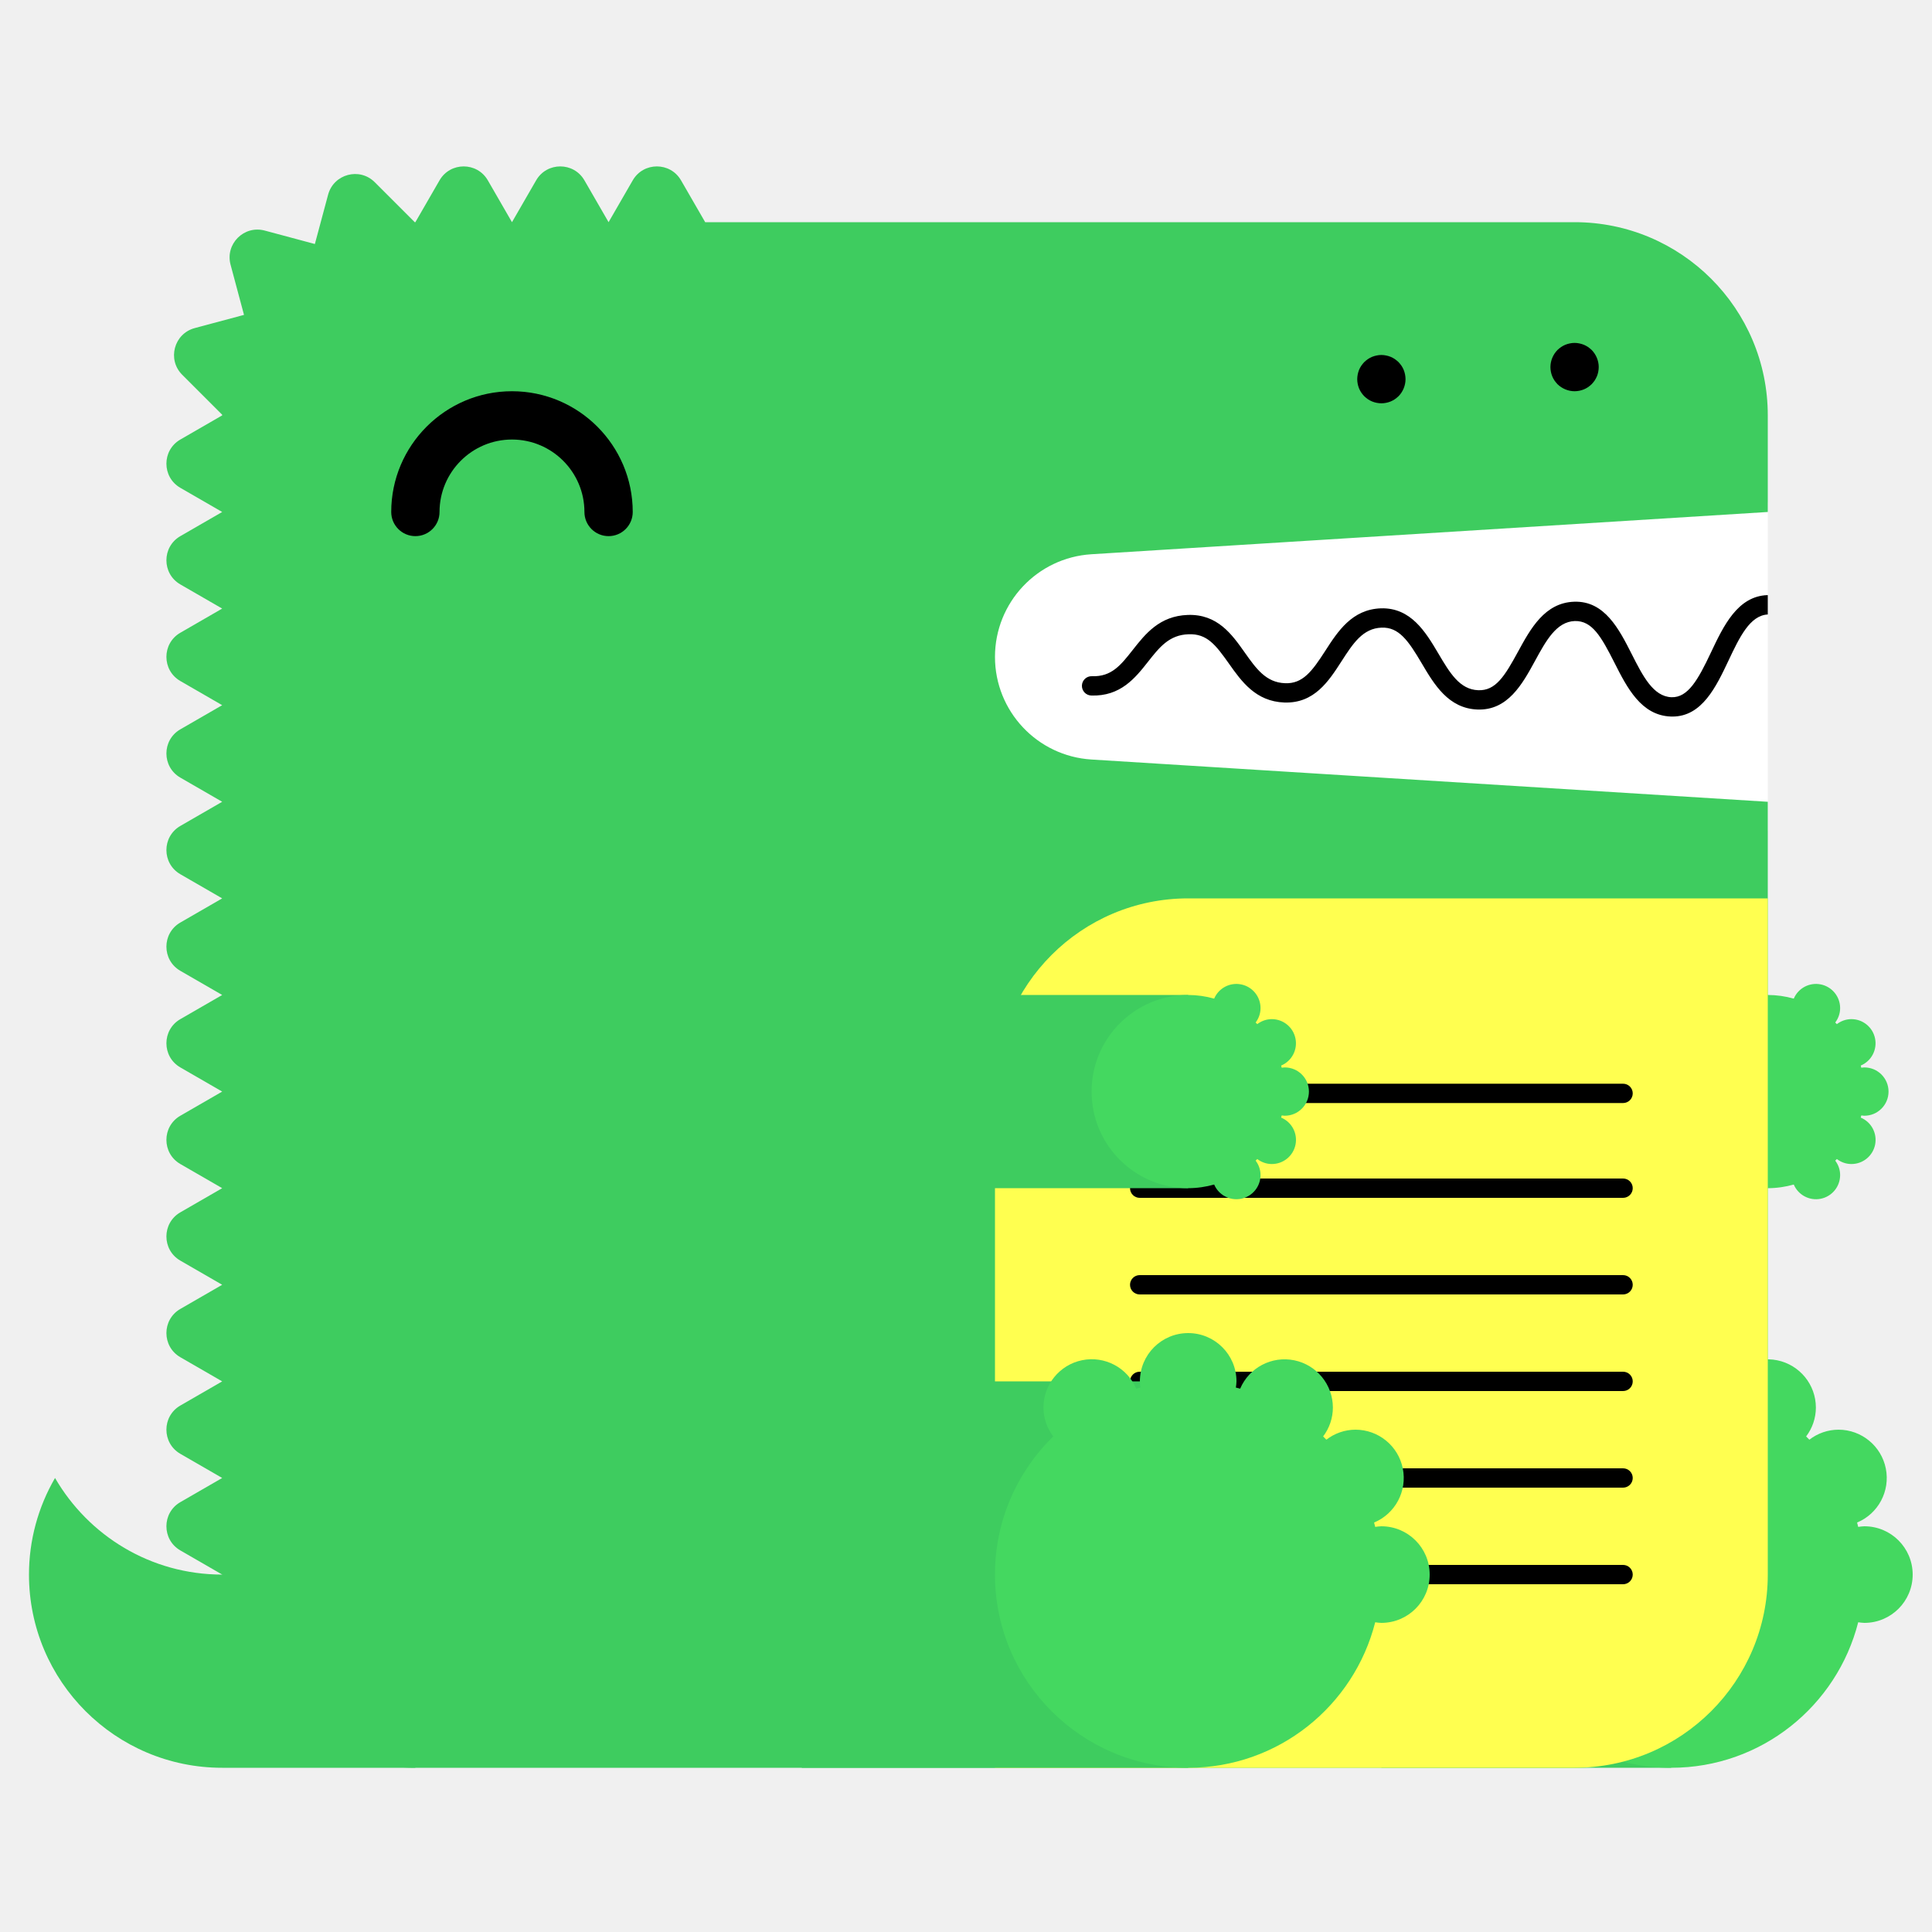
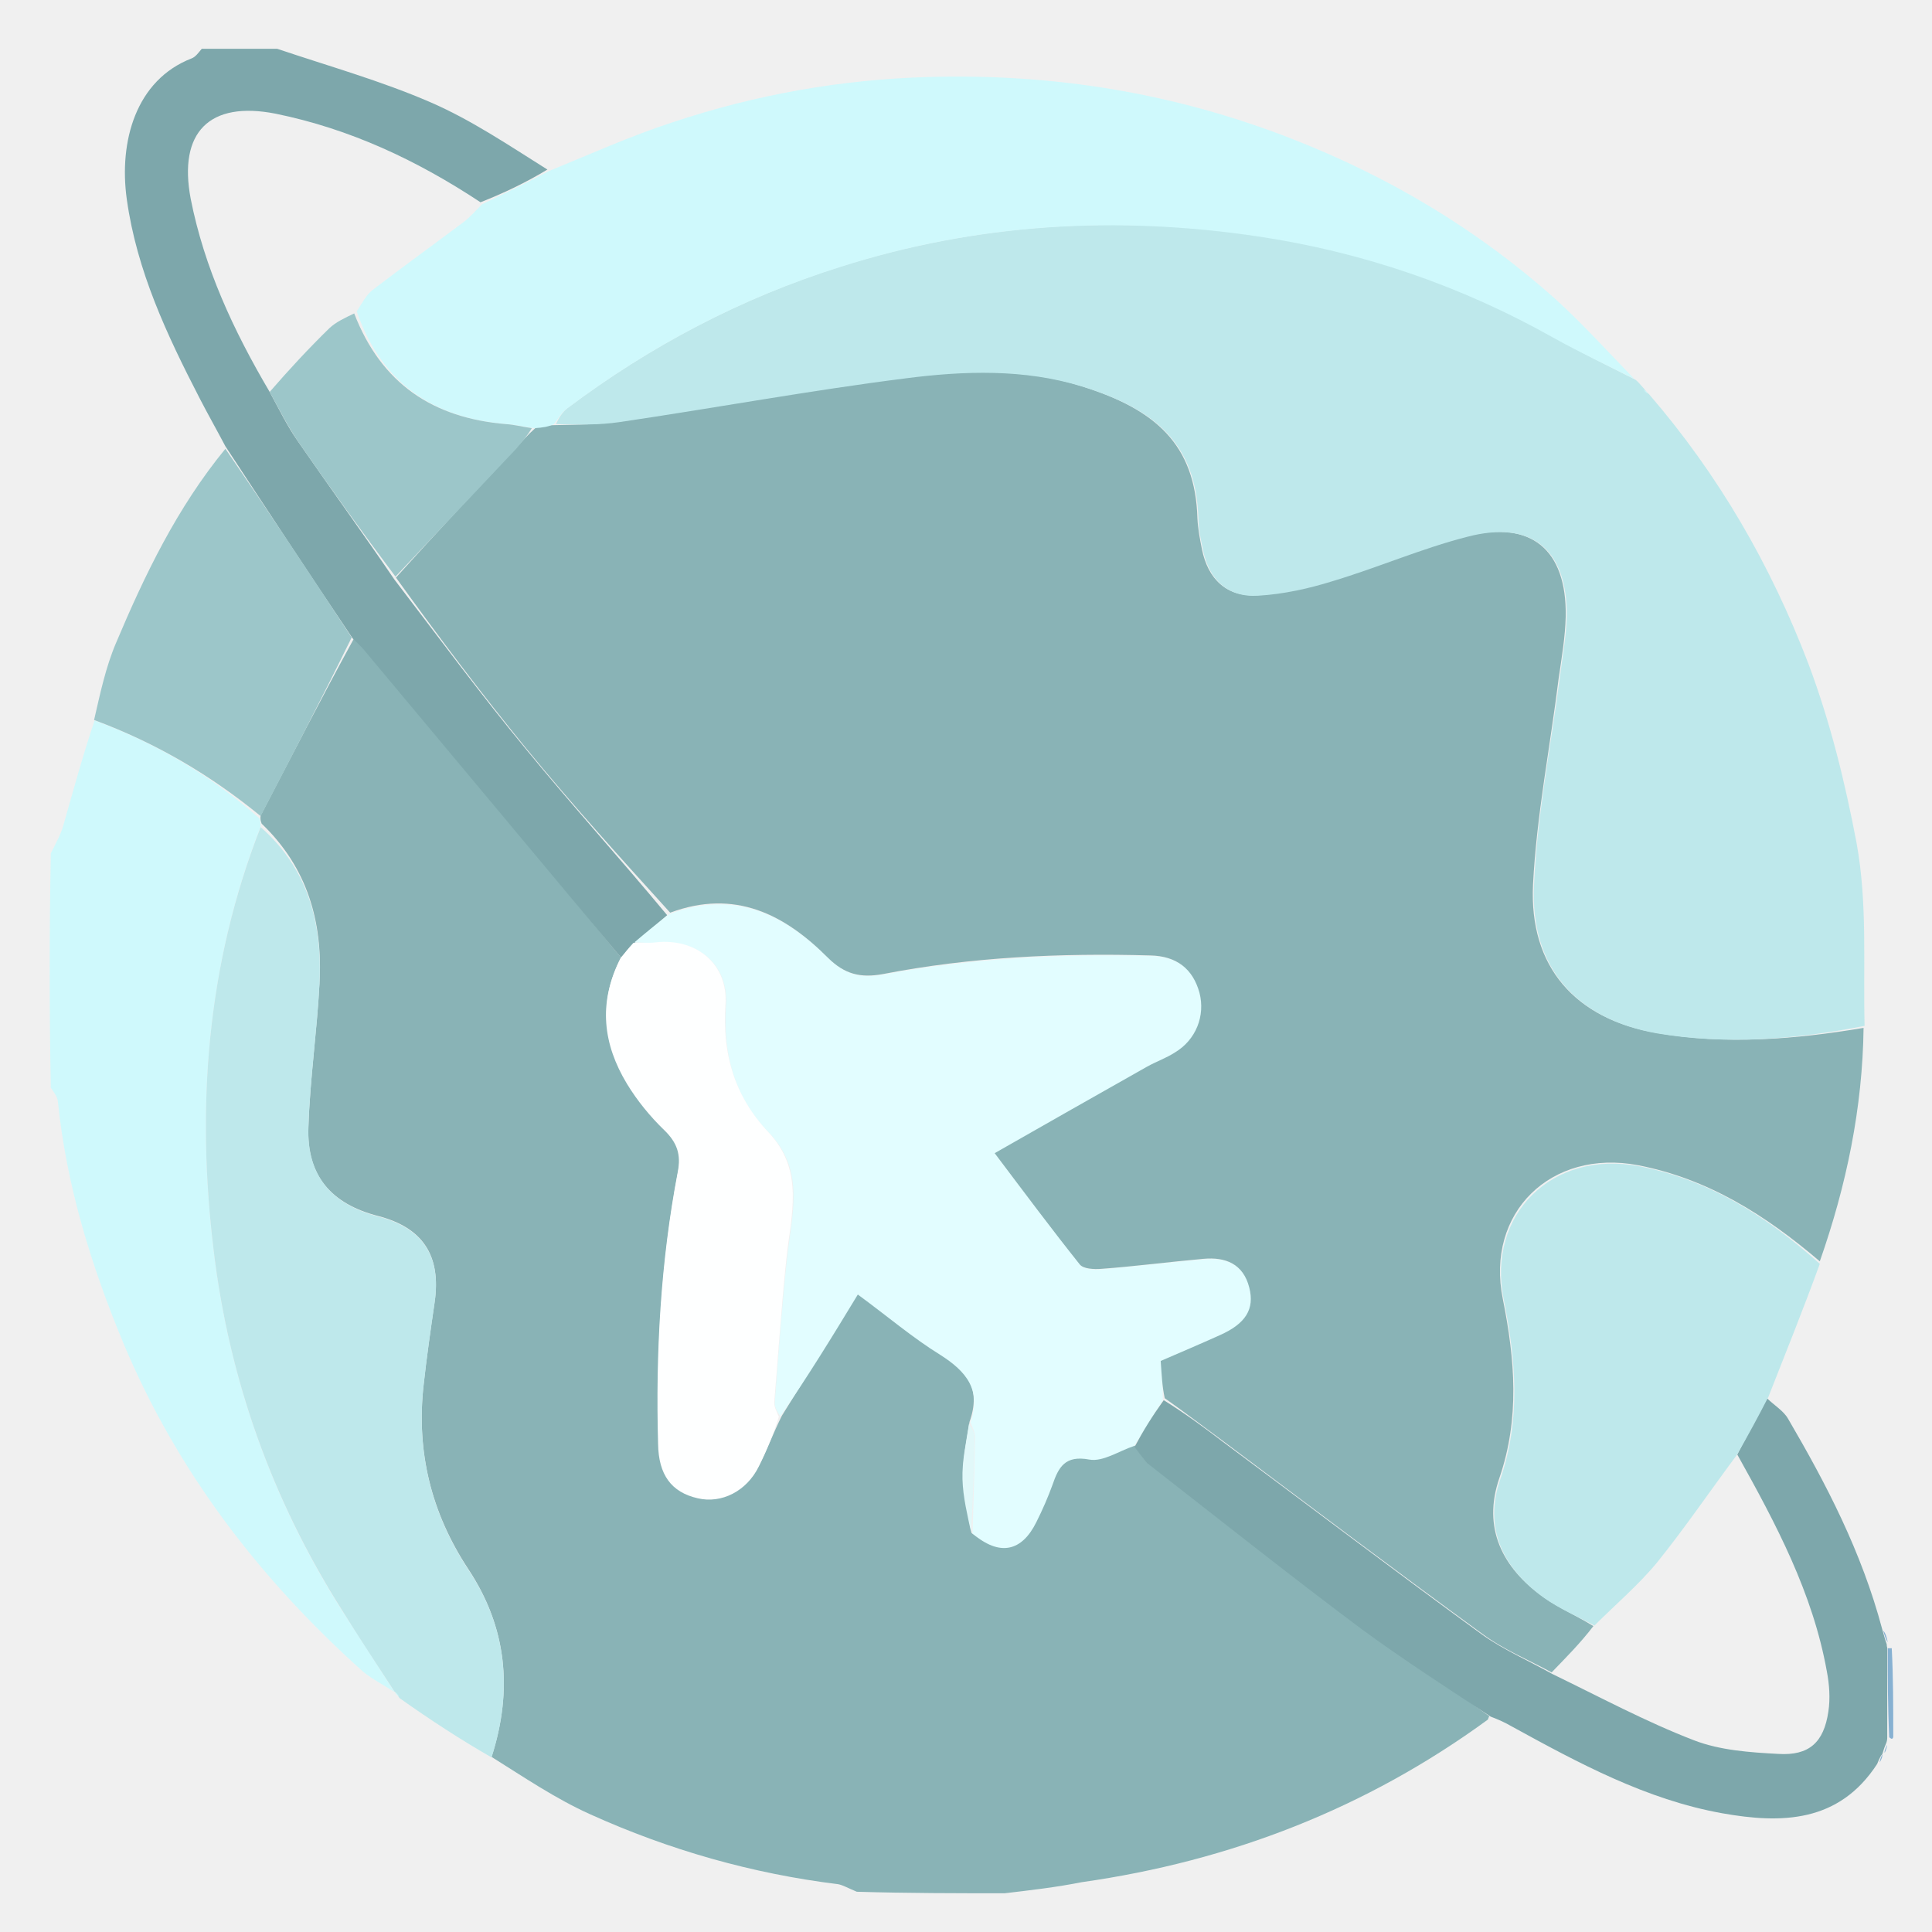
- <svg xmlns="http://www.w3.org/2000/svg" width="200" height="200" viewBox="0 0 200 200">
-   <g fill="none" fill-rule="evenodd">
-     <path fill="#FFF" d="M99 52h84v34H99z" />
-     <path d="M23 163c-7.398 0-13.843-4.027-17.303-10A19.886 19.886 0 0 0 3 163c0 11.046 8.954 20 20 20h20v-20H23z" fill="#3ECC5F" />
-     <path d="M112.98 57.376L183 53V43c0-11.046-8.954-20-20-20H73l-2.5-4.33c-1.112-1.925-3.889-1.925-5 0L63 23l-2.5-4.33c-1.111-1.925-3.889-1.925-5 0L53 23l-2.5-4.33c-1.111-1.925-3.889-1.925-5 0L43 23c-.022 0-.042.003-.065.003l-4.142-4.141c-1.57-1.571-4.252-.853-4.828 1.294l-1.369 5.104-5.192-1.392c-2.148-.575-4.111 1.389-3.535 3.536l1.39 5.193-5.102 1.367c-2.148.576-2.867 3.259-1.296 4.83l4.142 4.142c0 .021-.003.042-.003.064l-4.33 2.5c-1.925 1.111-1.925 3.889 0 5L23 53l-4.33 2.5c-1.925 1.111-1.925 3.889 0 5L23 63l-4.33 2.5c-1.925 1.111-1.925 3.889 0 5L23 73l-4.33 2.5c-1.925 1.111-1.925 3.889 0 5L23 83l-4.33 2.5c-1.925 1.111-1.925 3.889 0 5L23 93l-4.33 2.5c-1.925 1.111-1.925 3.889 0 5L23 103l-4.33 2.5c-1.925 1.111-1.925 3.889 0 5L23 113l-4.33 2.5c-1.925 1.111-1.925 3.889 0 5L23 123l-4.33 2.5c-1.925 1.111-1.925 3.889 0 5L23 133l-4.33 2.5c-1.925 1.111-1.925 3.889 0 5L23 143l-4.33 2.5c-1.925 1.111-1.925 3.889 0 5L23 153l-4.33 2.5c-1.925 1.111-1.925 3.889 0 5L23 163c0 11.046 8.954 20 20 20h120c11.046 0 20-8.954 20-20V83l-70.02-4.376A10.645 10.645 0 0 1 103 68c0-5.621 4.37-10.273 9.98-10.624" fill="#3ECC5F" />
-     <path fill="#3ECC5F" d="M143 183h30v-40h-30z" />
-     <path d="M193 158c-.219 0-.428.037-.639.064-.038-.15-.074-.301-.116-.451A5 5 0 0 0 190.32 148a4.96 4.96 0 0 0-3.016 1.036 26.531 26.531 0 0 0-.335-.336 4.955 4.955 0 0 0 1.011-2.987 5 5 0 0 0-9.599-1.959c-.148-.042-.297-.077-.445-.115.027-.211.064-.42.064-.639a5 5 0 0 0-5-5 5 5 0 0 0-5 5c0 .219.037.428.064.639-.148.038-.297.073-.445.115a4.998 4.998 0 0 0-9.599 1.959c0 1.125.384 2.151 1.011 2.987-3.717 3.632-6.031 8.693-6.031 14.3 0 11.046 8.954 20 20 20 9.339 0 17.16-6.41 19.361-15.064.211.027.42.064.639.064a5 5 0 0 0 5-5 5 5 0 0 0-5-5" fill="#44D860" />
-     <path fill="#3ECC5F" d="M153 123h30v-20h-30z" />
-     <path d="M193 115.5a2.5 2.5 0 1 0 0-5c-.109 0-.214.019-.319.032-.02-.075-.037-.15-.058-.225a2.501 2.501 0 0 0-.963-4.807c-.569 0-1.088.197-1.508.518a6.653 6.653 0 0 0-.168-.168c.314-.417.506-.931.506-1.494a2.5 2.5 0 0 0-4.8-.979A9.987 9.987 0 0 0 183 103c-5.522 0-10 4.478-10 10s4.478 10 10 10c.934 0 1.833-.138 2.69-.377a2.5 2.5 0 0 0 4.8-.979c0-.563-.192-1.077-.506-1.494.057-.055.113-.111.168-.168.42.321.939.518 1.508.518a2.5 2.5 0 0 0 .963-4.807c.021-.074.038-.15.058-.225.105.013.21.032.319.032" fill="#44D860" />
-     <path d="M63 55.5a2.5 2.5 0 0 1-2.5-2.5c0-4.136-3.364-7.5-7.5-7.5s-7.5 3.364-7.5 7.5a2.5 2.5 0 1 1-5 0c0-6.893 5.607-12.5 12.5-12.5S65.5 46.107 65.5 53a2.5 2.5 0 0 1-2.5 2.5" fill="#000" />
-     <path d="M103 183h60c11.046 0 20-8.954 20-20V93h-60c-11.046 0-20 8.954-20 20v70z" fill="#FFFF50" />
-     <path d="M168.02 124h-50.04a1 1 0 1 1 0-2h50.04a1 1 0 1 1 0 2m0 20h-50.04a1 1 0 1 1 0-2h50.04a1 1 0 1 1 0 2m0 20h-50.04a1 1 0 1 1 0-2h50.04a1 1 0 1 1 0 2m0-49.814h-50.04a1 1 0 1 1 0-2h50.04a1 1 0 1 1 0 2m0 19.814h-50.04a1 1 0 1 1 0-2h50.04a1 1 0 1 1 0 2m0 20h-50.04a1 1 0 1 1 0-2h50.04a1 1 0 1 1 0 2M183 61.611c-.012 0-.022-.006-.034-.005-3.09.105-4.552 3.196-5.842 5.923-1.346 2.85-2.387 4.703-4.093 4.647-1.889-.068-2.969-2.202-4.113-4.46-1.314-2.594-2.814-5.536-5.963-5.426-3.046.104-4.513 2.794-5.807 5.167-1.377 2.528-2.314 4.065-4.121 3.994-1.927-.07-2.951-1.805-4.136-3.813-1.321-2.236-2.848-4.75-5.936-4.664-2.994.103-4.465 2.385-5.763 4.4-1.373 2.13-2.335 3.428-4.165 3.351-1.973-.07-2.992-1.51-4.171-3.177-1.324-1.873-2.816-3.993-5.895-3.89-2.928.1-4.399 1.97-5.696 3.618-1.232 1.564-2.194 2.802-4.229 2.724a1 1 0 0 0-.072 2c3.017.101 4.545-1.8 5.872-3.487 1.177-1.496 2.193-2.787 4.193-2.855 1.926-.082 2.829 1.115 4.195 3.045 1.297 1.834 2.769 3.914 5.731 4.021 3.103.104 4.596-2.215 5.918-4.267 1.182-1.834 2.202-3.417 4.15-3.484 1.793-.067 2.769 1.35 4.145 3.681 1.297 2.197 2.766 4.686 5.787 4.796 3.125.108 4.634-2.62 5.949-5.035 1.139-2.088 2.214-4.06 4.119-4.126 1.793-.042 2.728 1.595 4.111 4.33 1.292 2.553 2.757 5.445 5.825 5.556l.169.003c3.064 0 4.518-3.075 5.805-5.794 1.139-2.41 2.217-4.68 4.067-4.773v-2z" fill="#000" />
-     <path fill="#3ECC5F" d="M83 183h40v-40H83z" />
-     <path d="M143 158c-.219 0-.428.037-.639.064-.038-.15-.074-.301-.116-.451A5 5 0 0 0 140.32 148a4.96 4.96 0 0 0-3.016 1.036 26.531 26.531 0 0 0-.335-.336 4.955 4.955 0 0 0 1.011-2.987 5 5 0 0 0-9.599-1.959c-.148-.042-.297-.077-.445-.115.027-.211.064-.42.064-.639a5 5 0 0 0-5-5 5 5 0 0 0-5 5c0 .219.037.428.064.639-.148.038-.297.073-.445.115a4.998 4.998 0 0 0-9.599 1.959c0 1.125.384 2.151 1.011 2.987-3.717 3.632-6.031 8.693-6.031 14.3 0 11.046 8.954 20 20 20 9.339 0 17.16-6.41 19.361-15.064.211.027.42.064.639.064a5 5 0 0 0 5-5 5 5 0 0 0-5-5" fill="#44D860" />
-     <path fill="#3ECC5F" d="M83 123h40v-20H83z" />
-     <path d="M133 115.5a2.5 2.5 0 1 0 0-5c-.109 0-.214.019-.319.032-.02-.075-.037-.15-.058-.225a2.501 2.501 0 0 0-.963-4.807c-.569 0-1.088.197-1.508.518a6.653 6.653 0 0 0-.168-.168c.314-.417.506-.931.506-1.494a2.5 2.5 0 0 0-4.8-.979A9.987 9.987 0 0 0 123 103c-5.522 0-10 4.478-10 10s4.478 10 10 10c.934 0 1.833-.138 2.69-.377a2.5 2.5 0 0 0 4.8-.979c0-.563-.192-1.077-.506-1.494.057-.055.113-.111.168-.168.42.321.939.518 1.508.518a2.5 2.5 0 0 0 .963-4.807c.021-.074.038-.15.058-.225.105.013.21.032.319.032" fill="#44D860" />
-     <path d="M143 41.75c-.16 0-.33-.02-.49-.05a2.52 2.52 0 0 1-.47-.14c-.15-.06-.29-.14-.431-.23-.13-.09-.259-.2-.38-.31-.109-.12-.219-.24-.309-.38s-.17-.28-.231-.43a2.619 2.619 0 0 1-.189-.96c0-.16.02-.33.05-.49.03-.16.08-.31.139-.47.061-.15.141-.29.231-.43.09-.13.2-.26.309-.38.121-.11.25-.22.38-.31.141-.09.281-.17.431-.23.149-.06.31-.11.47-.14.32-.07.65-.07.98 0 .159.03.32.08.47.14.149.06.29.14.43.23.13.09.259.2.38.31.11.12.22.25.31.38.09.14.17.28.23.43.06.16.11.31.14.47.029.16.05.33.05.49 0 .66-.271 1.31-.73 1.77-.121.11-.25.22-.38.31-.14.09-.281.17-.43.23a2.565 2.565 0 0 1-.96.19m20-1.25c-.66 0-1.3-.27-1.771-.73a3.802 3.802 0 0 1-.309-.38c-.09-.14-.17-.28-.231-.43a2.619 2.619 0 0 1-.189-.96c0-.66.27-1.3.729-1.77.121-.11.25-.22.38-.31.141-.09.281-.17.431-.23.149-.06.31-.11.47-.14.32-.07.66-.07.98 0 .159.03.32.08.47.14.149.06.29.14.43.23.13.09.259.2.38.31.459.47.73 1.11.73 1.77 0 .16-.021.33-.05.49-.03.16-.08.32-.14.47-.07.15-.14.29-.23.43-.09.13-.2.26-.31.38-.121.11-.25.22-.38.31-.14.09-.281.17-.43.23a2.565 2.565 0 0 1-.96.19" fill="#000" />
-   </g>
+ <svg xmlns="http://www.w3.org/2000/svg" version="1.1" id="Layer_1" x="0px" y="0px" viewBox="0 0 384 384" style="enable-background:new 0 0 384 384;" xml:space="preserve">
+   <style type="text/css">
+ 	.st0{fill:#89B3B6;}
+ 	.st1{fill:#CFF9FC;}
+ 	.st2{fill:#7DA7AB;}
+ 	.st3{fill:#87B1D2;}
+ 	.st4{fill:#E2FDFF;}
+ 	.st5{fill:#BEE8EB;}
+ 	.st6{fill:#FEFFFF;}
+ 	.st7{fill:#9CC6C9;}
+ 	.st8{fill:#E1F8F9;}
+ </style>
+   <path class="st0" d="M199.7,376.3c-9.6,0-19.1,0-29.4-0.3c-1.7-0.7-2.7-1.3-3.7-1.5c-17.1-2.1-33.6-6.8-49.3-13.9  c-6.9-3.1-13.2-7.4-19.6-11.4c4.3-13.4,3-25.8-4.6-37.3c-7.4-11.2-10.4-23.4-8.9-36.7c0.6-5.5,1.4-11,2.2-16.5  c1.3-9.2-2.4-14.7-11.2-17c-9.4-2.4-14.3-8.1-13.9-17.7c0.3-9.5,1.7-19,2.2-28.5c0.7-12.1-2.3-23-11.5-31.8  c-0.2-0.6-0.3-0.9-0.2-1.6c6.2-11.9,12.2-23.6,18.5-35.1c0.9,0.6,1.5,1.1,2,1.7c17.1,20.4,34.1,40.8,51.1,61.6  c-4.5,8.8-3.4,17,1.3,24.8c2,3.4,4.6,6.5,7.4,9.2c2.6,2.5,3.4,5,2.7,8.4c-3.4,17.8-4.4,35.9-3.9,54c0.2,6.1,2.7,9.6,7.9,10.8  c4.7,1.1,9.7-1.4,12.1-6.3c1.6-3.1,2.8-6.4,4.5-9.8c5.1-8.2,9.9-16.1,15.1-24.5c5.9,4.4,10.9,8.6,16.4,12c5.2,3.3,8.2,7,5.8,13.7  c-0.6,3.9-1.4,7.5-1.3,11c0.1,3.6,1,7.2,1.7,11.1c5.6,4.3,10.1,3.3,12.9-2.6c1.2-2.4,2.3-4.9,3.2-7.4c1.2-3.6,2.5-5.9,7.3-5  c2.7,0.5,5.9-1.7,9-2.4c1,1.2,1.8,2.3,2.7,3.1c14.1,11,28.1,22.2,42.5,32.9c8.2,6.2,16.9,11.7,25.3,17.8c-0.2,0.4-0.2,0.6-0.3,0.7  c-24.1,17.6-51.1,28.1-80.7,32.3C210,375.1,204.8,375.7,199.7,376.3z" />
+   <path class="st1" d="M78.4,336.3c-2.1-1.4-4.4-2.5-6.3-4.1c-20.5-18.4-36.9-39.7-47.6-65.3c-6.4-15.4-11.3-31.3-13-48  c-0.1-0.9-0.7-1.7-1.4-2.7c-0.3-15.5-0.3-30.8,0-46.6c1.1-2.2,2-3.8,2.5-5.6c2-7,3.9-14,6.2-20.8c12.4,4.6,23.2,11,32.8,19.5  c0.1,0.3,0.2,0.7,0.2,1.6C41,192,39,220.3,42.5,248.9c3.1,25.4,11.6,49.3,25.4,71.1C71.4,325.4,74.9,330.8,78.4,336.3z" />
+   <path class="st2" d="M55.1,9.7c10.4,3.5,20.7,6.4,30.4,10.6c8.1,3.5,15.5,8.5,23.3,13.4c-4.3,2.6-8.7,4.7-13.3,6.5  c-12.7-8.4-26-14.6-40.7-17.6C41.6,20,35.4,26.3,37.9,39.5c2.7,13.7,8.5,26.2,15.7,38.4c1.9,3.5,3.5,6.8,5.6,9.8  c6.3,9.1,12.8,18.1,19.2,27.5c8.8,11.5,17.2,22.9,26.3,33.9c9.1,11.1,18.7,21.7,27.9,32.8c-2.3,2-4.4,3.7-6.7,5.7  c-1,1-1.7,1.9-2.5,2.7c-17-20.4-34.1-40.8-51.2-61.3c-0.5-0.6-1.1-1.1-2.1-2.1c-8.7-12.9-16.9-25.4-25.3-38.2  c-1.8-3.4-3.5-6.4-5.1-9.5c-6.5-12.6-12.5-25.3-14.5-39.6c-1.6-11.5,1.8-23.7,12.9-28c0.8-0.3,1.4-1.2,2-1.9  C45.1,9.7,49.8,9.7,55.1,9.7z" />
+   <path class="st3" d="M376.3,345.3c-0.2,0.4-0.3,0.4-0.8,0c-0.3-6.2-0.3-11.9-0.3-17.7c0.2,0,0.3,0,0.8,0  C376.3,333.4,376.3,339.1,376.3,345.3z" />
+   <path class="st4" d="M126.1,187.3c2.1-1.8,4.2-3.5,6.9-5.6c13.1-5,23,0.2,31.6,8.7c3.4,3.4,6.5,4.1,11,3.3  c17.6-3.3,35.3-4.1,53.1-3.7c5.3,0.1,8.6,2.7,9.8,7.4c1.2,4.6-0.7,9.4-4.9,11.9c-1.8,1.1-3.7,1.8-5.5,2.8  c-9.9,5.6-19.8,11.2-30.3,17.2c6.1,8.1,11.4,15.2,16.9,22.1c0.7,0.9,2.8,1,4.2,0.9c6.8-0.6,13.6-1.4,20.4-2c4.4-0.4,7.9,1,9.1,5.7  c1.1,4.3-0.8,7.2-5.9,9.5c-4,1.8-8,3.5-11.7,5.1c0.2,2.9,0.3,5.1,0.3,7.7c-2,3.2-3.8,6.2-5.7,9.1c-3,1-6.2,3.2-8.9,2.7  c-4.8-0.9-6.1,1.5-7.3,5c-0.9,2.5-2,5-3.2,7.4c-2.9,5.9-7.3,6.9-12.7,2.3c0.2-6.8,0.4-13,0.5-19.2c0-1-0.6-2-0.9-2.9  c2.2-6.4-0.8-10.1-6-13.4c-5.5-3.4-10.4-7.6-16.4-12c-5.1,8.4-10,16.4-15.4,24.2c-0.7-1-1.2-1.9-1.1-2.8c0.7-9.5,1.4-18.9,2.4-28.4  c0.9-8.7,3.8-17.6-3.6-25.2c-6.8-7-9.2-15.6-8.5-25.4c0.5-8.1-5.8-13.2-13.9-12.3C128.9,187.5,127.5,187.3,126.1,187.3z" />
+   <path class="st5" d="M78.4,336.2c-3.5-5.4-7.1-10.8-10.5-16.3c-13.8-21.8-22.3-45.6-25.4-71.1C39,220.3,41,192,51.8,164.4  c9.4,8.2,12.3,19.1,11.7,31.2c-0.5,9.5-1.9,19-2.2,28.5c-0.3,9.6,4.6,15.3,13.9,17.7c8.8,2.3,12.5,7.8,11.2,17  c-0.8,5.5-1.6,11-2.2,16.5c-1.5,13.3,1.5,25.5,8.9,36.7c7.6,11.4,8.9,23.9,4.6,37.3c-6.1-3.5-12.1-7.4-18.3-11.8  C78.9,336.7,78.7,336.4,78.4,336.2C78.4,336.2,78.4,336.2,78.4,336.2z" />
+   <path class="st2" d="M225.5,287.6c1.7-3.2,3.5-6.1,5.8-9.3c4.2,2.6,8,5.4,11.8,8.3c17.2,12.8,34.2,25.7,51.5,38.3  c4.2,3,9.1,5.1,13.9,7.8c9.5,4.6,18.6,9.5,28.2,13.2c5.2,2,11.1,2.4,16.7,2.7c6.2,0.4,9.1-2.3,10-8.4c0.4-2.6,0.2-5.4-0.3-8  c-2.8-15.6-10.1-29.3-17.8-43.1c2-3.9,4-7.6,5.9-11.2c1.4,1.4,3.3,2.5,4.2,4.1c7.6,13,14.6,26.4,18.7,41.8c0.4,1.4,0.6,2.2,0.9,3  c0,0,0,0.4,0.1,0.7c0,6,0,11.7,0,17.9c0,0.4-0.1,0.9-0.3,1.3c-0.4,0.9-0.5,1.5-0.7,2c0,0,0,0-0.2,0.2c-0.4,0.7-0.6,1.2-0.8,1.7  c-7.6,11.7-19,11.9-30.8,9.8c-15.1-2.7-28.6-10-41.9-17.3c-1.2-0.7-2.5-1.3-4.1-1.9c-8.8-5.8-17.5-11.4-25.8-17.5  c-14.3-10.7-28.4-21.9-42.5-32.9C227.3,290,226.5,288.9,225.5,287.6z" />
+   <path class="st6" d="M125.9,187.4c1.6-0.1,3,0.1,4.4-0.1c8.1-0.9,14.4,4.3,13.9,12.3c-0.7,9.8,1.8,18.3,8.5,25.4  c7.3,7.7,4.5,16.5,3.6,25.2c-1,9.4-1.6,18.9-2.4,28.4c-0.1,0.9,0.4,1.8,0.9,3c-1.1,3.5-2.4,6.7-4,9.9c-2.4,4.9-7.4,7.4-12.1,6.3  c-5.3-1.2-7.8-4.7-7.9-10.8c-0.5-18.1,0.5-36.2,3.9-54c0.7-3.5-0.1-5.9-2.7-8.4c-2.8-2.7-5.4-5.9-7.4-9.2c-4.7-7.8-5.8-16-1.3-24.8  C124.2,189.3,124.9,188.5,125.9,187.4z" />
+   <path class="st7" d="M18.7,143.1c1.2-5.2,2.3-10.5,4.4-15.4c5.7-13.5,12.1-26.8,21.7-38.5c8.4,12.2,16.7,24.7,25.1,37.5  c-5.9,12-11.9,23.6-18.1,35.5C41.9,154.1,31.1,147.7,18.7,143.1z" />
+   <path class="st8" d="M192.6,283c0.5,0.7,1.1,1.6,1.1,2.6c-0.1,6.2-0.3,12.4-0.7,18.9c-0.7-3.3-1.6-6.9-1.7-10.5  C191.2,290.4,192,286.9,192.6,283z" />
+   <path class="st0" d="M308.4,332.4c-4.6-2.5-9.5-4.5-13.7-7.6c-17.3-12.6-34.4-25.5-51.5-38.3c-3.8-2.8-7.6-5.7-11.7-8.6  c-0.5-2.3-0.6-4.5-0.8-7.4c3.7-1.6,7.7-3.3,11.7-5.1c5.2-2.3,7-5.2,5.9-9.5c-1.2-4.7-4.7-6.1-9.1-5.7c-6.8,0.6-13.6,1.5-20.4,2  c-1.4,0.1-3.5,0-4.2-0.9c-5.5-6.9-10.8-14-16.9-22.1c10.5-6,20.4-11.6,30.3-17.2c1.8-1,3.8-1.7,5.5-2.8c4.2-2.5,6.1-7.3,4.9-11.9  c-1.3-4.7-4.5-7.3-9.8-7.4c-17.8-0.5-35.6,0.3-53.1,3.7c-4.4,0.8-7.6,0.1-11-3.3c-8.5-8.5-18.4-13.7-31.3-8.9  c-9.8-10.8-19.4-21.4-28.5-32.5c-9-11-17.5-22.3-26-34.1c8-8.9,15.9-17.3,23.8-25.7c1.2-1.3,2.4-2.7,4-4.1c1.4-0.3,2.4-0.5,3.7-0.5  c4.5-0.1,8.7-0.1,12.7-0.7c19-2.8,37.9-6.3,56.9-8.7c11.6-1.5,23.5-2,35,1.6c14.8,4.6,22.8,11.6,23.2,26.4c0.1,2,0.5,4.1,0.9,6.1  c1.2,5.9,4.9,9.5,11,9.1c5-0.3,10-1.5,14.8-2.9c9-2.7,17.6-6.4,26.7-8.8c12.9-3.3,20,2.6,19.8,15.9c-0.1,4.1-0.8,8.2-1.4,12.3  c-1.7,13.7-4.4,27.3-5.1,41c-0.8,16.4,8.4,26.7,24.5,29.5c13.8,2.4,27.5,1.3,41.2-1c-0.2,15.9-3.4,31.3-8.7,46.4  c-10.8-9.2-22.2-16.4-36.1-19.1c-17.3-3.3-30.4,9.4-26.9,26.6c2.4,12,3.4,23.7-0.7,35.6c-3.4,9.9,0.6,17.8,8.7,23.6  c3.1,2.2,6.6,3.7,10,5.8C314.1,326.6,311.2,329.5,308.4,332.4z" />
+   <path class="st5" d="M370.6,203.9c-13.7,2.7-27.5,3.8-41.2,1.5c-16.1-2.8-25.3-13.1-24.5-29.5c0.6-13.7,3.3-27.3,5.1-41  c0.5-4.1,1.3-8.2,1.4-12.3c0.2-13.3-6.9-19.3-19.8-15.9c-9,2.3-17.7,6.1-26.7,8.8c-4.8,1.5-9.8,2.6-14.8,2.9  c-6.1,0.4-9.8-3.2-11-9.1c-0.4-2-0.9-4.1-0.9-6.1c-0.4-14.8-8.3-21.8-23.2-26.4c-11.4-3.5-23.4-3.1-35-1.6  c-19,2.4-37.9,5.9-56.9,8.7c-4.1,0.6-8.2,0.5-12.6,0.4c0.6-1.3,1.3-2.4,2.3-3.2c16.5-12.4,34.6-21.9,54.2-28.1  c27.2-8.6,55-10.3,83.2-6.1c20.8,3.1,40.3,9.8,58.6,20.1c5.3,3,10.8,5.7,16.3,8.5c0.5,0.4,0.9,0.9,1.7,1.8c0.5,0.7,0.8,0.9,1,1.1  c13.8,16,24.2,34,31.7,53.7c4.3,11.5,7.2,23.3,9.5,35.4C371.2,179.6,370.3,191.5,370.6,203.9z" />
+   <path class="st1" d="M324.8,75.3c-5.2-2.6-10.7-5.2-16.1-8.2c-18.3-10.3-37.9-17-58.6-20.1c-28.2-4.2-56-2.6-83.2,6.1  c-19.7,6.2-37.7,15.7-54.2,28.1c-1,0.7-1.7,1.9-2.6,3.1c-1.1,0.5-2.1,0.7-3.9,0.8c-2.3-0.3-3.9-0.7-5.5-0.8  c-14.5-1.2-24.8-8-29.8-22.4c1.1-1.7,1.9-3.3,3.2-4.3c6-4.6,12.1-9,18.1-13.5c1.3-1,2.4-2.3,3.6-3.5c4.4-2.1,8.8-4.2,13.3-6.6  c8.3-3.4,16.3-7,24.6-9.7c16.5-5.5,33.4-8.5,50.9-9c25-0.7,48.9,3.2,72.2,12.3c19.2,7.5,36.7,17.9,52.2,31.7  C314.4,64.2,319.4,69.7,324.8,75.3z" />
+   <path class="st5" d="M316.9,323.1c-3.3-1.8-6.9-3.3-10-5.5c-8.1-5.8-12.1-13.8-8.7-23.6c4.1-11.9,3.1-23.6,0.7-35.6  c-3.5-17.1,9.7-29.9,26.9-26.6c13.9,2.7,25.3,9.9,35.9,19.4c-3.2,8.8-6.7,17.5-10.2,26.4c-2,3.9-4,7.6-6.3,11.6  c-5.5,7.4-10.4,14.6-15.8,21.3C325.7,315,321.1,318.9,316.9,323.1z" />
+   <path class="st3" d="M375.2,326.4c-0.3-0.4-0.6-1.2-0.9-2.3C374.7,324.5,375,325.3,375.2,326.4z" />
+   <path class="st1" d="M327.5,78.2c-0.1,0-0.4-0.2-0.8-0.7C326.9,77.6,327.2,77.8,327.5,78.2z" />
+   <path class="st1" d="M78.5,336.4c0.1,0,0.4,0.2,0.8,0.7C79.1,337.1,78.9,336.9,78.5,336.4z" />
+   <path class="st7" d="M53.6,77.9c3.9-4.5,7.8-8.7,11.9-12.7c1.3-1.2,3-2,4.9-2.9c5.4,14,15.7,20.8,30.2,22c1.6,0.1,3.1,0.5,5.1,0.8  c-0.8,1.4-2,2.8-3.2,4.2c-7.9,8.4-15.8,16.7-23.9,25.3c-6.6-8.8-13.1-17.8-19.4-26.9C57.2,84.7,55.5,81.4,53.6,77.9z" />
+   <path class="st3" d="M374.6,348.4c-0.1-0.3,0.1-0.8,0.5-1.6C375.1,347.1,374.9,347.7,374.6,348.4z" />
+   <path class="st3" d="M373.6,350.3c0-0.3,0.2-0.9,0.5-1.6C374.2,349.1,374,349.6,373.6,350.3z" />
</svg>
